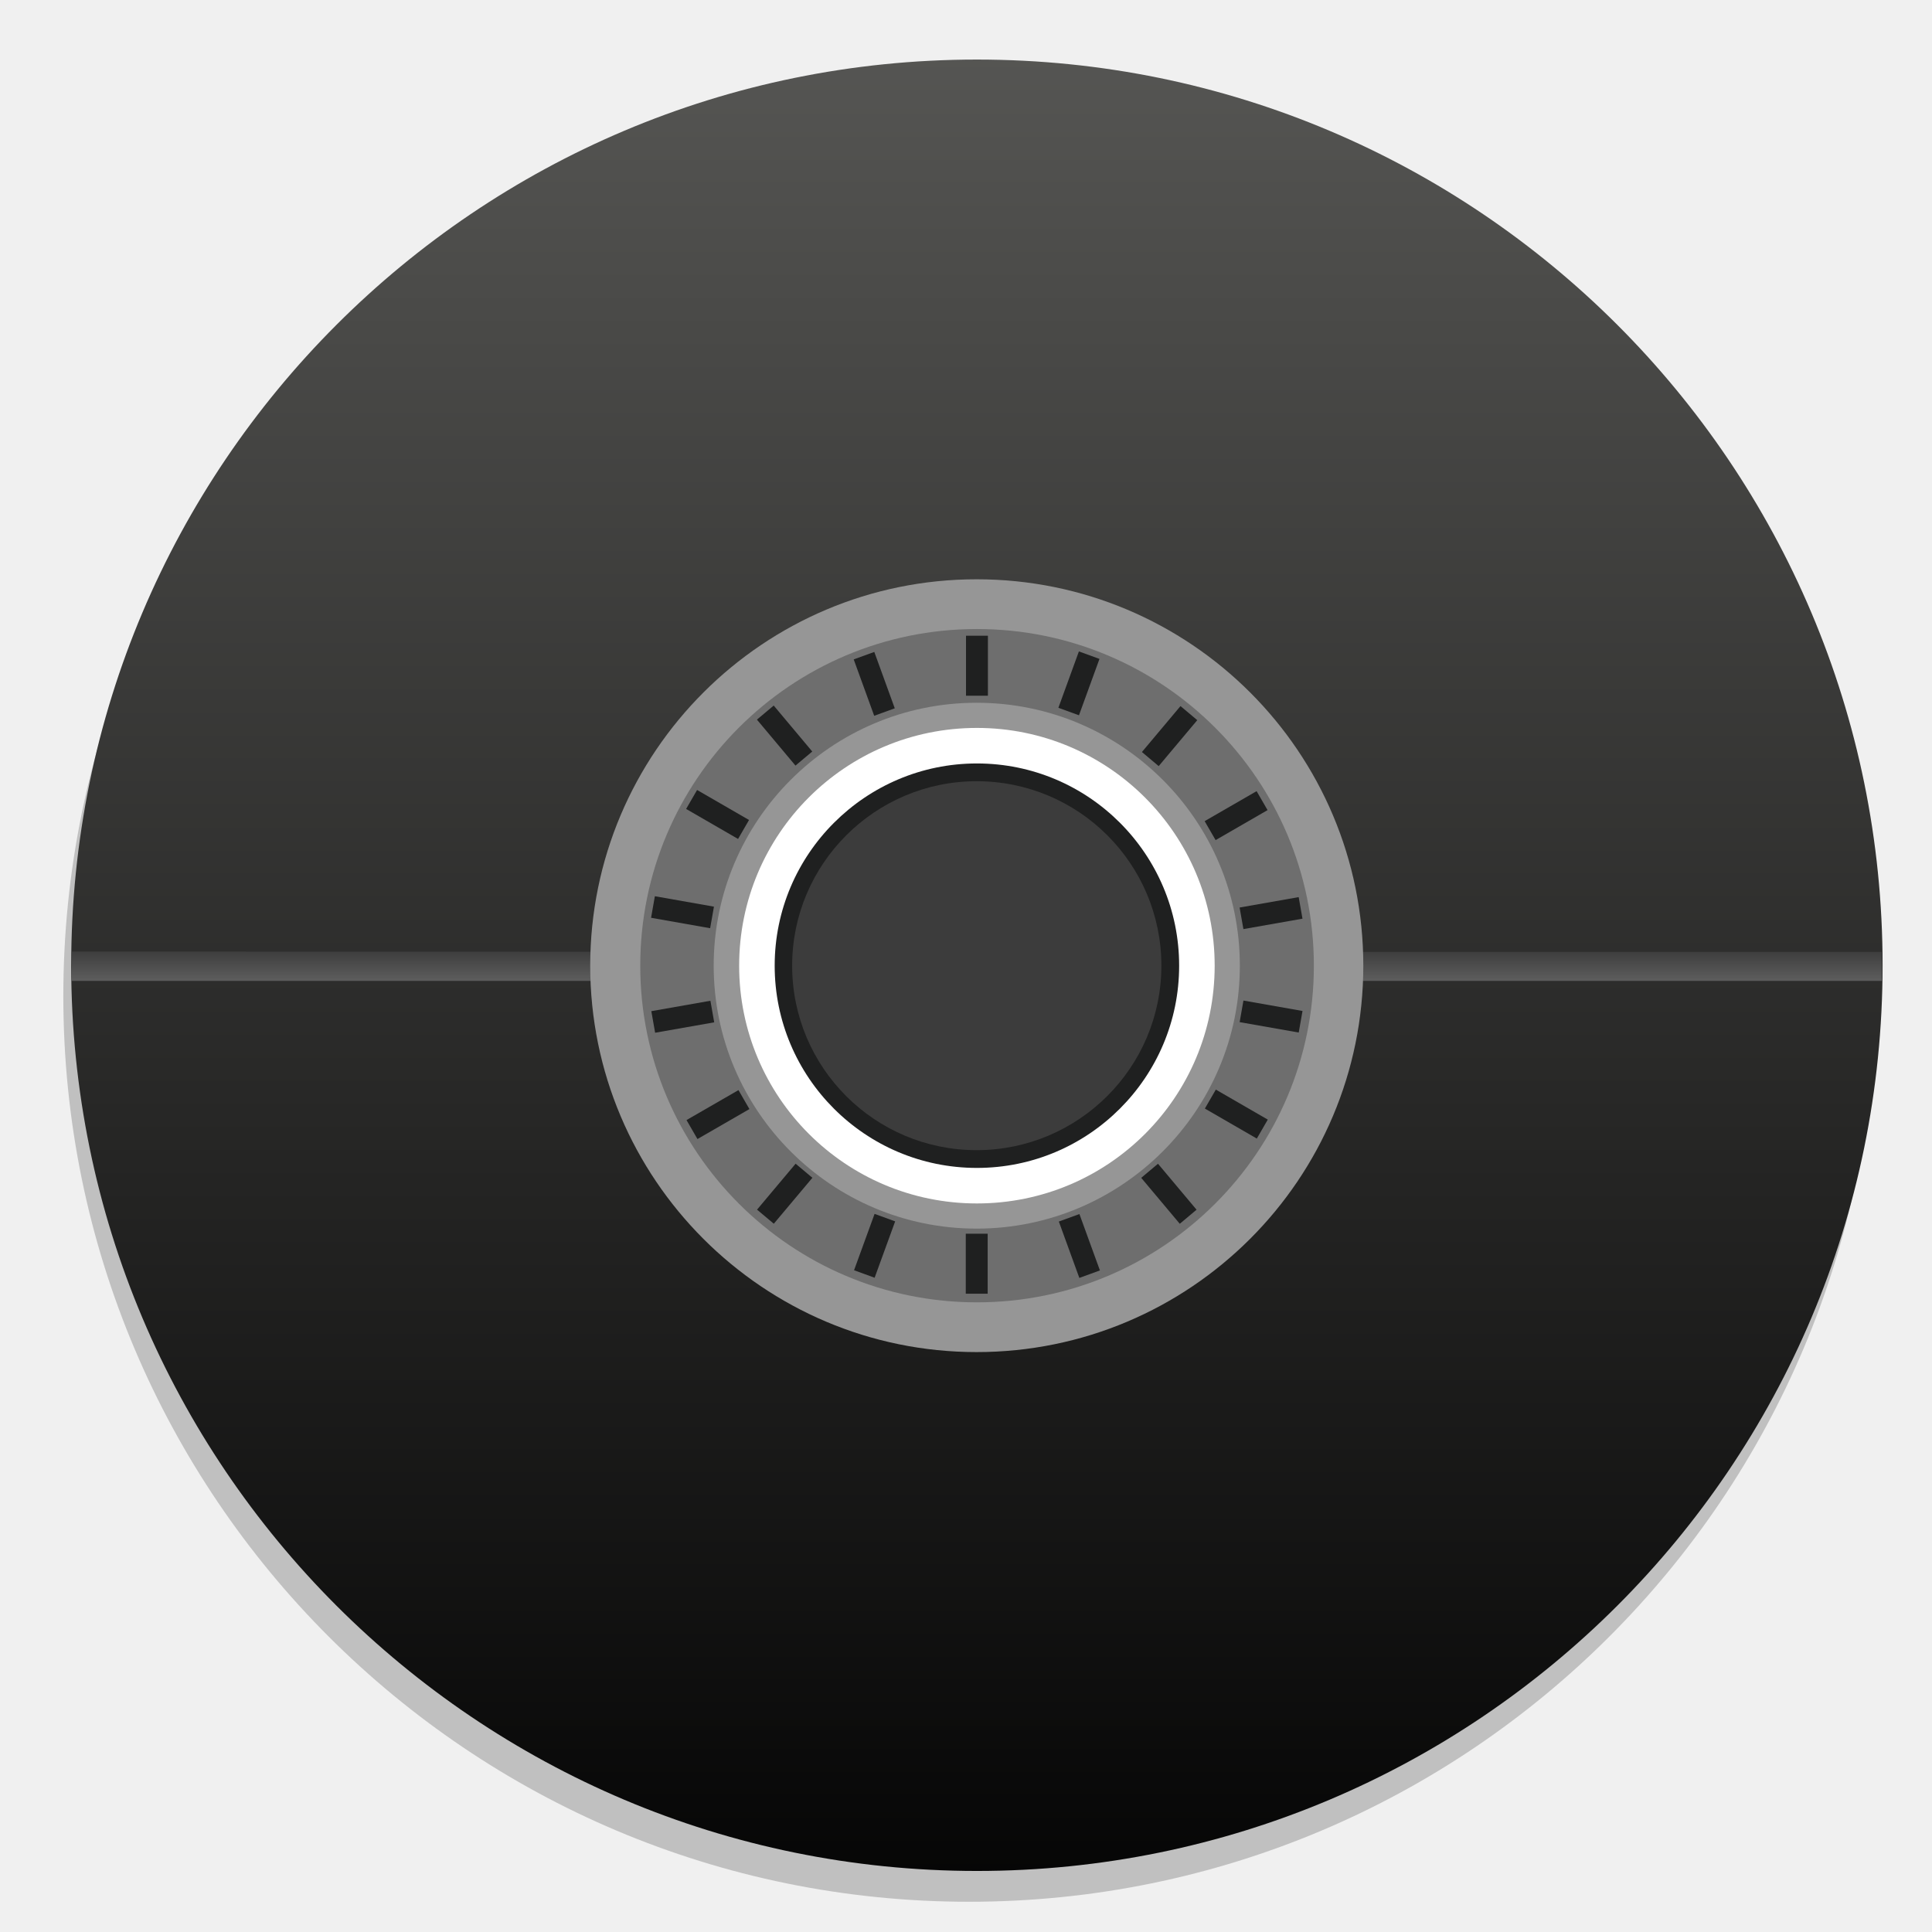
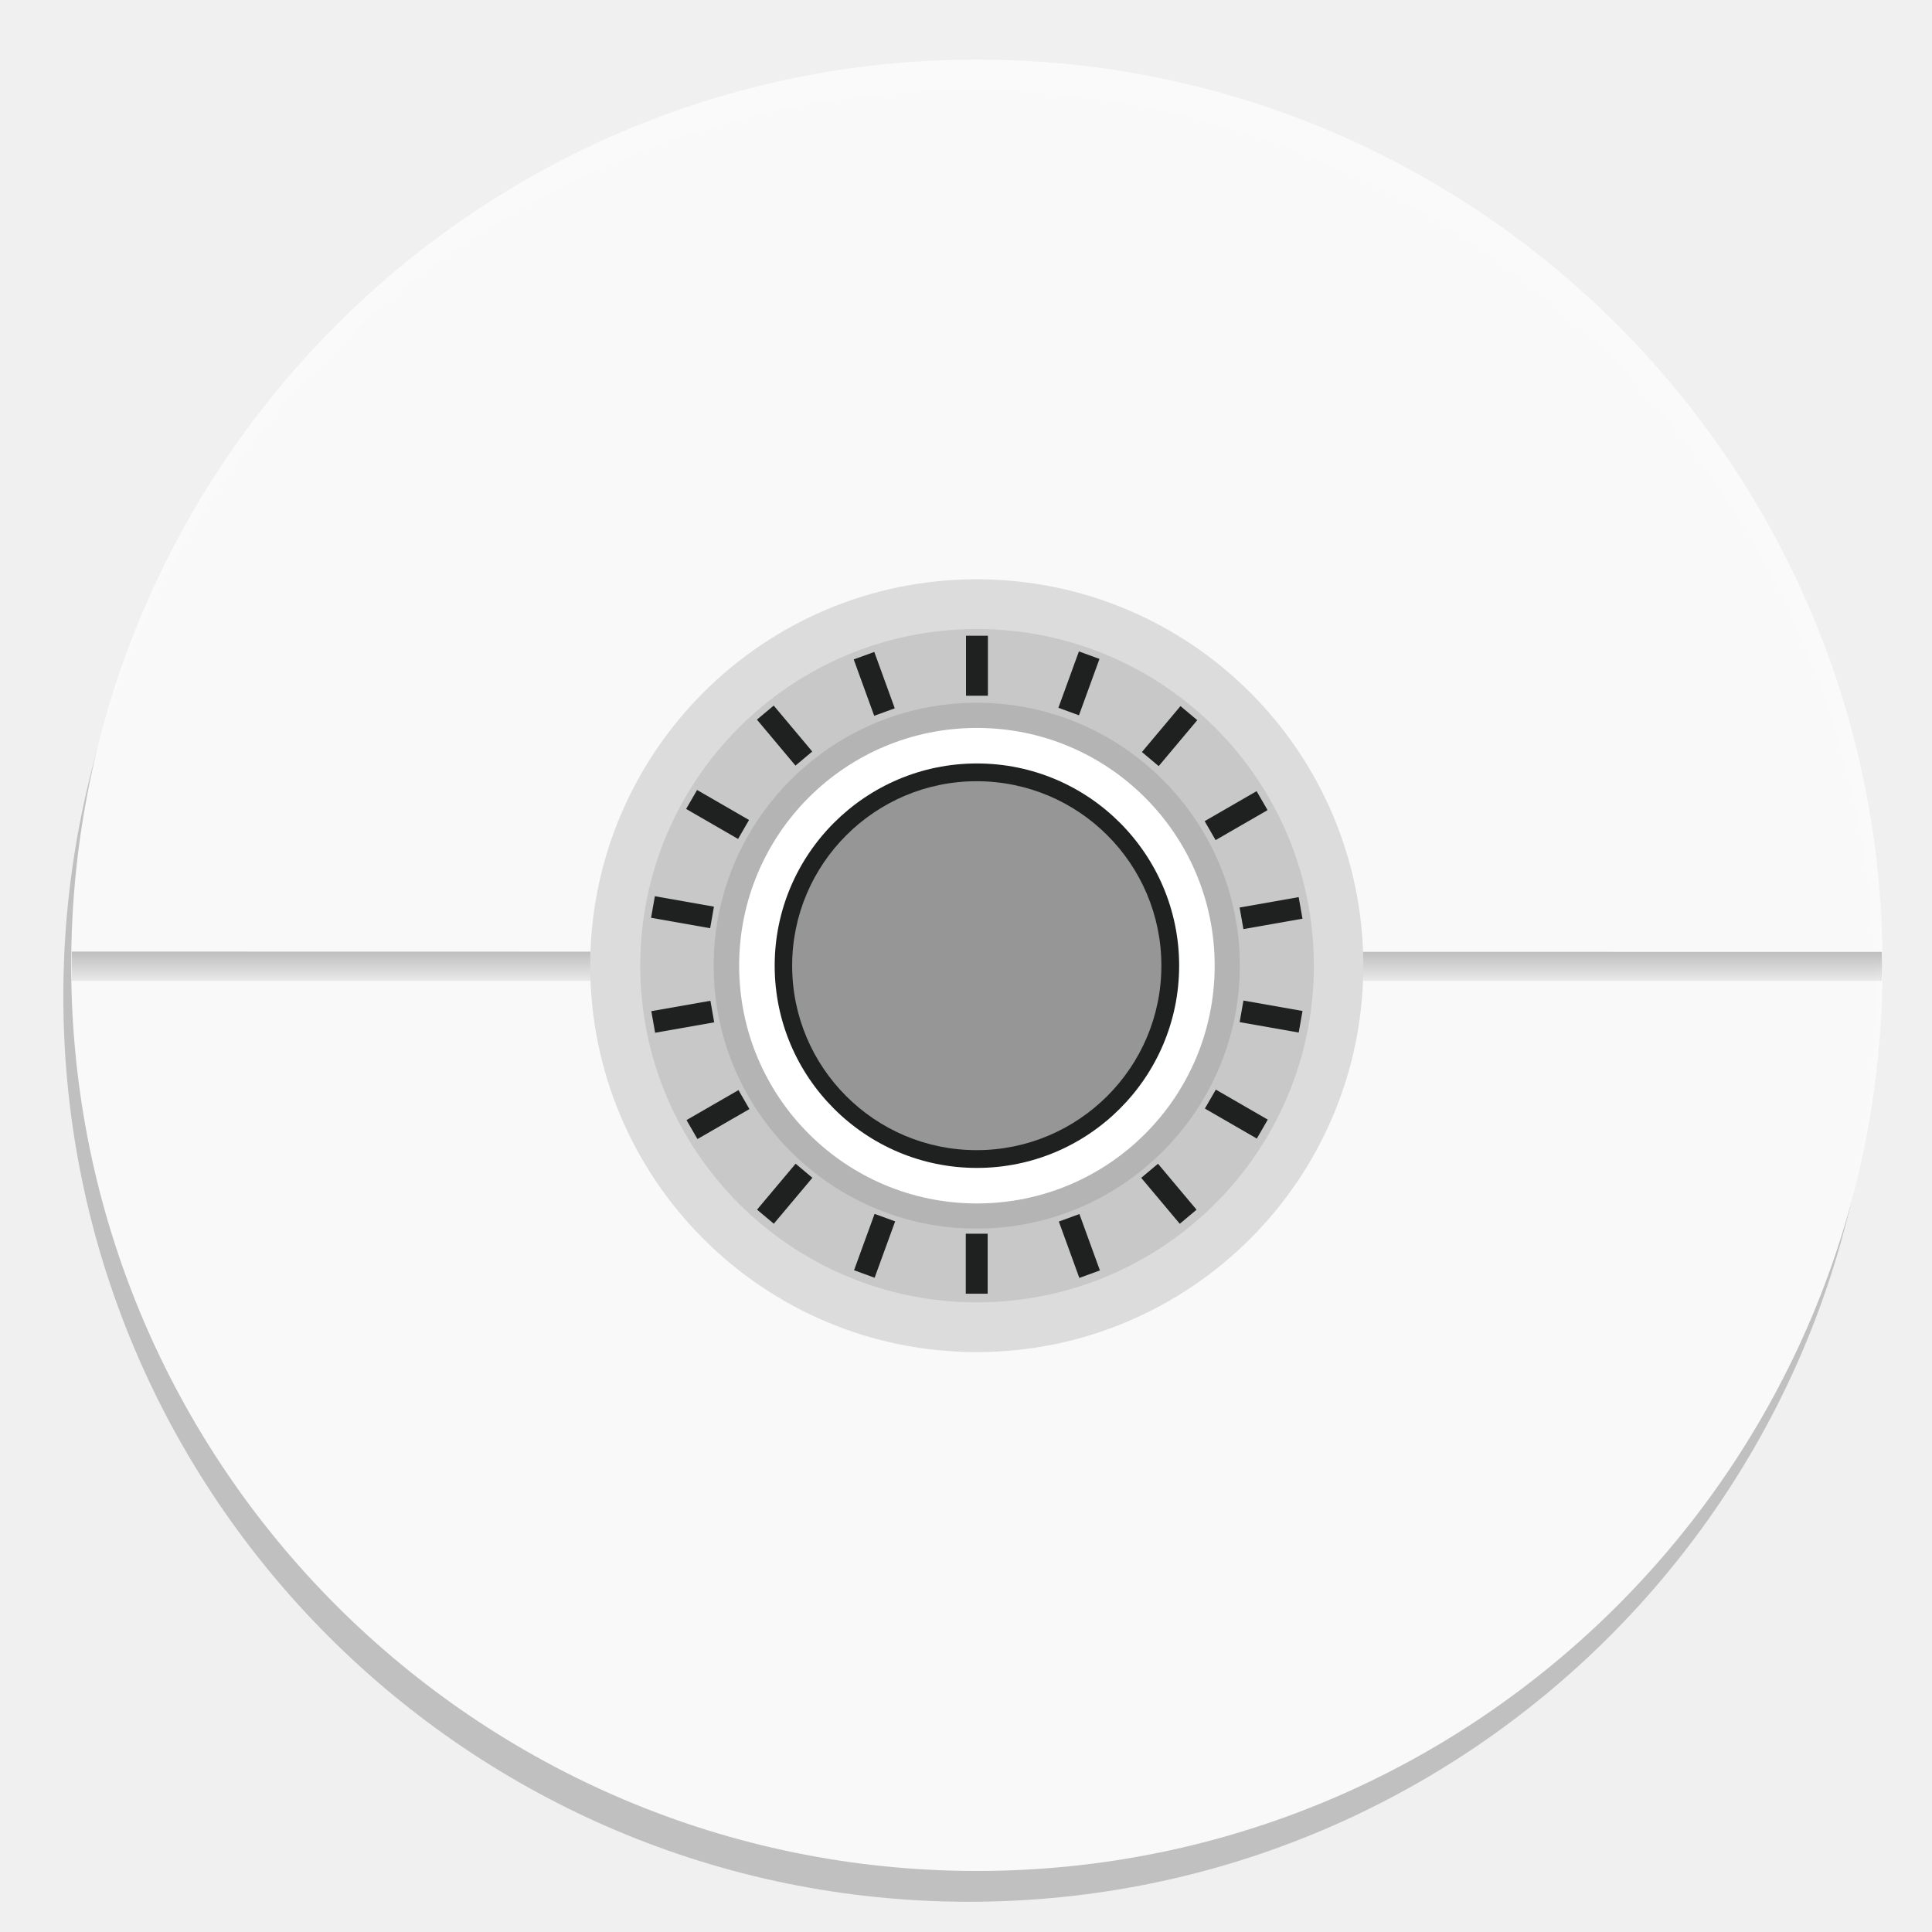
<svg xmlns="http://www.w3.org/2000/svg" width="64" height="64" version="1.1" viewBox="0 0 16.933 16.933">
  <defs>
-     <linearGradient id="b" x1="-6.147" x2="-6.147" y1="-159.56" y2="-102.47" gradientTransform="matrix(.53033 0 0 .53033 11.604 352.06)" gradientUnits="userSpaceOnUse">
-       <stop stop-color="#969692" offset="0" />
-       <stop offset="1" />
-     </linearGradient>
-     <linearGradient id="a" x1="8.764" x2="8.764" y1="287.18" y2="287.64" gradientTransform="matrix(1.0097 0 0 .9527 .013297 14.751)" gradientUnits="userSpaceOnUse">
-       <stop stop-color="#3c3c3c" offset="0" />
-       <stop stop-color="#969696" offset="1" />
+     <linearGradient id="linearGradient1005" x1="8.531" x2="8.531" y1="8.342" y2="8.634" gradientUnits="userSpaceOnUse">
+       <stop stop-color="#969696" offset="0" />
+       <stop stop-color="#e6e6e6" stop-opacity=".902" offset="1" />
    </linearGradient>
  </defs>
-   <g transform="translate(0 -280.07)">
-     <g>
-       <circle cx="-330.35" cy="-48.312" r="0" fill="#5e4aa6" stroke-width=".265" />
-       <circle cx="8.493" cy="288.8" r="7.938" opacity=".2" stroke-width=".14" />
-       <circle cx="8.562" cy="288.53" r="7.938" fill="url(#b)" stroke-width=".14" />
-       <ellipse cx="-39.434" cy="286.51" r=".905" fill="#5e4aa6" fill-rule="evenodd" stroke-width=".265" />
-       <path d="m0.629 288.41c4.359e-5 0.091-1.6347e-4 0.168-7.6747e-4 0.257h15.866c2e-3 -0.086 0.002-0.165-7.78e-4 -0.254z" fill="url(#a)" opacity=".6" style="paint-order:normal" />
+   <circle cx="-330.35" cy="-328.38" r="0" fill="#5e4aa6" stroke-width=".265" />
+   <circle cx="8.493" cy="8.73" r="7.938" opacity=".2" stroke-width=".14" />
+   <circle cx="8.562" cy="8.46" r="7.938" fill="#fafafa" fill-opacity=".98" stroke-width=".14" />
+   <path d="m0.629 8.34c4.359e-5 0.091-1.6347e-4 0.168-7.6747e-4 0.257h15.866c2e-3 -0.086 0.002-0.165-7.78e-4 -0.254z" fill="url(#linearGradient1005)" opacity=".6" style="paint-order:normal" />
+   <g transform="matrix(2.5951,0,0,2.5951,-15.728,-739.47)">
+     <g stroke-width=".08">
+       <path class="st3" d="m8.054 288.21c0 0.72 0.584 1.305 1.305 1.305 0.721 0 1.306-0.584 1.306-1.305 0-0.721-0.584-1.305-1.306-1.305-0.72 0-1.305 0.584-1.305 1.305z" fill="#dcdcdc" />
+       <path class="st4" d="m8.223 288.21c0 0.628 0.51 1.137 1.137 1.137 0.628 0 1.138-0.509 1.138-1.137 0-0.628-0.51-1.137-1.138-1.137-0.628 0-1.137 0.509-1.137 1.137z" fill="#c8c8c8" />
+       <path class="st3" d="m8.471 288.21c0 0.49 0.398 0.888 0.888 0.888s0.889-0.398 0.889-0.888c0-0.49-0.398-0.888-0.889-0.888-0.49 0-0.888 0.398-0.888 0.888z" fill="#b4b4b4" />
    </g>
-     <g transform="matrix(2.5951 0 0 2.5951 -15.728 -459.4)">
-       <g stroke-width=".08">
-         <path class="st3" d="m8.054 288.21c0 0.72 0.584 1.305 1.305 1.305 0.721 0 1.306-0.584 1.306-1.305 0-0.721-0.584-1.305-1.306-1.305-0.72 0-1.305 0.584-1.305 1.305z" fill="#969696" />
-         <path class="st4" d="m8.223 288.21c0 0.628 0.51 1.137 1.137 1.137 0.628 0 1.138-0.509 1.138-1.137 0-0.628-0.51-1.137-1.138-1.137-0.628 0-1.137 0.509-1.137 1.137z" fill="#6e6e6e" />
-         <path class="st3" d="m8.471 288.21c0 0.49 0.398 0.888 0.888 0.888 0.49 0 0.889-0.398 0.889-0.888 0-0.49-0.398-0.888-0.889-0.888-0.49 0-0.888 0.398-0.888 0.888z" fill="#969696" />
-       </g>
-       <g stroke-width=".08">
-         <path class="st5" d="m8.557 288.21c0 0.444 0.36 0.803 0.803 0.803 0.444 0 0.803-0.359 0.803-0.803 0-0.444-0.36-0.803-0.803-0.803-0.444 0-0.803 0.359-0.803 0.803z" fill="#fff" />
-         <path class="st6" d="m8.677 288.21c0 0.377 0.306 0.683 0.683 0.683 0.377 0 0.683-0.306 0.683-0.683 0-0.377-0.306-0.683-0.683-0.683-0.376 0-0.683 0.306-0.683 0.683z" fill="#1f2020" />
-         <path class="st7" d="m8.736 288.21c0 0.344 0.279 0.623 0.623 0.623 0.344 0 0.624-0.279 0.624-0.623 0-0.344-0.279-0.623-0.624-0.623-0.343 0-0.623 0.279-0.623 0.623z" fill="#3c3c3c" />
-       </g>
-       <g transform="matrix(.080397 0 0 .080397 -16.961 263.84)">
-         <rect class="st6" x="326.93" y="289.26" width=".92" height="2.52" fill="#1f2020" />
-       </g>
-       <g transform="matrix(.080397 0 0 .080397 -16.961 263.84)">
-         <rect class="st6" transform="rotate(-70.001 331.67 291.27)" x="330.42" y="290.81" width="2.52" height=".92" fill="#1f2020" />
-       </g>
-       <g transform="matrix(.080397 0 0 .080397 -16.961 263.84)">
-         <rect class="st6" transform="matrix(.643 -.7659 .7659 .643 -104.98 361.71)" x="334.2" y="293" width="2.52" height=".92" fill="#1f2020" />
-       </g>
-       <g transform="matrix(.080397 0 0 .080397 -16.961 263.84)">
-         <rect class="st6" transform="matrix(.8661 -.4999 .4999 .8661 -103.07 208.86)" x="337.01" y="296.34" width="2.52" height=".92" fill="#1f2020" />
-       </g>
-       <g transform="matrix(.080397 0 0 .080397 -16.961 263.84)">
-         <rect class="st6" transform="matrix(.9848 -.1736 .1736 .9848 -47.088 63.568)" x="338.5" y="300.44" width="2.52" height=".92" fill="#1f2020" />
-       </g>
-       <g transform="matrix(.080397 0 0 .080397 -16.961 263.84)">
-         <rect class="st6" transform="matrix(.1736 -.9848 .9848 .1736 -19.857 586.86)" x="339.3" y="304" width=".92" height="2.52" fill="#1f2020" />
-       </g>
-       <g transform="matrix(.080397 0 0 .080397 -16.961 263.84)">
-         <rect class="st6" transform="matrix(.5003 -.8659 .8659 .5003 -98.826 447.49)" x="337.81" y="308.1" width=".92" height="2.52" fill="#1f2020" />
-       </g>
-       <g transform="matrix(.080397 0 0 .080397 -16.961 263.84)">
-         <rect class="st6" transform="matrix(.766 -.6428 .6428 .766 -122.52 288.8)" x="335" y="311.45" width=".92" height="2.52" fill="#1f2020" />
-       </g>
-       <g transform="matrix(.080397 0 0 .080397 -16.961 263.84)">
-         <rect class="st6" transform="matrix(.9398 -.3418 .3418 .9398 -87.65 132.33)" x="331.22" y="313.63" width=".92" height="2.52" fill="#1f2020" />
-       </g>
-       <g transform="matrix(.080397 0 0 .080397 -16.961 263.84)">
-         <rect class="st6" x="326.92" y="314.38" width=".92" height="2.52" fill="#1f2020" />
-       </g>
-       <g transform="matrix(.080397 0 0 .080397 -16.961 263.84)">
-         <rect class="st6" transform="matrix(.3423 -.9396 .9396 .3423 -83.365 510.68)" x="321.83" y="314.42" width="2.52" height=".92" fill="#1f2020" />
-       </g>
-       <g transform="matrix(.080397 0 0 .080397 -16.961 263.84)">
-         <rect class="st6" transform="matrix(.6431 -.7658 .7658 .6431 -125.5 356.13)" x="318.05" y="312.24" width="2.52" height=".92" fill="#1f2020" />
-       </g>
-       <g transform="matrix(.080397 0 0 .080397 -16.961 263.84)">
-         <rect class="st6" transform="matrix(.8663 -.4996 .4996 .8663 -112.23 199.5)" x="315.24" y="308.9" width="2.52" height=".92" fill="#1f2020" />
-       </g>
-       <g transform="matrix(.080397 0 0 .080397 -16.961 263.84)">
-         <rect class="st6" transform="matrix(.9849 -.1734 .1734 .9849 -48.154 59.238)" x="313.75" y="304.8" width="2.52" height=".92" fill="#1f2020" />
-       </g>
-       <g transform="matrix(.080397 0 0 .080397 -16.961 263.84)">
-         <rect class="st6" transform="matrix(.1739 -.9848 .9848 .1739 -36.086 558.77)" x="314.55" y="299.64" width=".92" height="2.52" fill="#1f2020" />
-       </g>
-       <g transform="matrix(.080397 0 0 .080397 -16.961 263.84)">
-         <rect class="st6" transform="matrix(.5002 -.8659 .8659 .5002 -98.815 422.38)" x="316.05" y="295.53" width=".92" height="2.52" fill="#1f2020" />
-       </g>
-       <g transform="matrix(.080397 0 0 .080397 -16.961 263.84)">
-         <rect class="st6" transform="matrix(.7663 -.6425 .6425 .7663 -113.92 273.74)" x="318.85" y="292.19" width=".92" height="2.52" fill="#1f2020" />
-       </g>
-       <g transform="matrix(.080397 0 0 .080397 -16.961 263.84)">
-         <rect class="st6" transform="matrix(.9399 -.3414 .3414 .9399 -80.037 127.82)" x="322.63" y="290.01" width=".92" height="2.52" fill="#1f2020" />
-       </g>
+     <g stroke-width=".08">
+       <path class="st5" d="m8.557 288.21c0 0.444 0.36 0.803 0.803 0.803 0.444 0 0.803-0.359 0.803-0.803 0-0.444-0.36-0.803-0.803-0.803-0.444 0-0.803 0.359-0.803 0.803z" fill="#fff" />
+       <path class="st6" d="m8.677 288.21c0 0.377 0.306 0.683 0.683 0.683s0.683-0.306 0.683-0.683c0-0.377-0.306-0.683-0.683-0.683-0.376 0-0.683 0.306-0.683 0.683z" fill="#1f2020" />
+       <path class="st7" d="m8.736 288.21c0 0.344 0.279 0.623 0.623 0.623s0.624-0.279 0.624-0.623c0-0.344-0.279-0.623-0.624-0.623-0.343 0-0.623 0.279-0.623 0.623z" fill="#969696" />
+     </g>
+     <g transform="matrix(.080397 0 0 .080397 -16.961 263.84)">
+       <rect class="st6" x="326.93" y="289.26" width=".92" height="2.52" fill="#1f2020" />
+     </g>
+     <g transform="matrix(.080397 0 0 .080397 -16.961 263.84)">
+       <rect class="st6" transform="rotate(-70.001,331.67,291.27)" x="330.42" y="290.81" width="2.52" height=".92" fill="#1f2020" />
+     </g>
+     <g transform="matrix(.080397 0 0 .080397 -16.961 263.84)">
+       <rect class="st6" transform="matrix(.643 -.7659 .7659 .643 -104.98 361.71)" x="334.2" y="293" width="2.52" height=".92" fill="#1f2020" />
+     </g>
+     <g transform="matrix(.080397 0 0 .080397 -16.961 263.84)">
+       <rect class="st6" transform="matrix(.8661 -.4999 .4999 .8661 -103.07 208.86)" x="337.01" y="296.34" width="2.52" height=".92" fill="#1f2020" />
+     </g>
+     <g transform="matrix(.080397 0 0 .080397 -16.961 263.84)">
+       <rect class="st6" transform="matrix(.9848 -.1736 .1736 .9848 -47.088 63.568)" x="338.5" y="300.44" width="2.52" height=".92" fill="#1f2020" />
+     </g>
+     <g transform="matrix(.080397 0 0 .080397 -16.961 263.84)">
+       <rect class="st6" transform="matrix(.1736 -.9848 .9848 .1736 -19.857 586.86)" x="339.3" y="304" width=".92" height="2.52" fill="#1f2020" />
+     </g>
+     <g transform="matrix(.080397 0 0 .080397 -16.961 263.84)">
+       <rect class="st6" transform="matrix(.5003 -.8659 .8659 .5003 -98.826 447.49)" x="337.81" y="308.1" width=".92" height="2.52" fill="#1f2020" />
+     </g>
+     <g transform="matrix(.080397 0 0 .080397 -16.961 263.84)">
+       <rect class="st6" transform="matrix(.766 -.6428 .6428 .766 -122.52 288.8)" x="335" y="311.45" width=".92" height="2.52" fill="#1f2020" />
+     </g>
+     <g transform="matrix(.080397 0 0 .080397 -16.961 263.84)">
+       <rect class="st6" transform="matrix(.9398 -.3418 .3418 .9398 -87.65 132.33)" x="331.22" y="313.63" width=".92" height="2.52" fill="#1f2020" />
+     </g>
+     <g transform="matrix(.080397 0 0 .080397 -16.961 263.84)">
+       <rect class="st6" x="326.92" y="314.38" width=".92" height="2.52" fill="#1f2020" />
+     </g>
+     <g transform="matrix(.080397 0 0 .080397 -16.961 263.84)">
+       <rect class="st6" transform="matrix(.3423 -.9396 .9396 .3423 -83.365 510.68)" x="321.83" y="314.42" width="2.52" height=".92" fill="#1f2020" />
+     </g>
+     <g transform="matrix(.080397 0 0 .080397 -16.961 263.84)">
+       <rect class="st6" transform="matrix(.6431 -.7658 .7658 .6431 -125.5 356.13)" x="318.05" y="312.24" width="2.52" height=".92" fill="#1f2020" />
+     </g>
+     <g transform="matrix(.080397 0 0 .080397 -16.961 263.84)">
+       <rect class="st6" transform="matrix(.8663 -.4996 .4996 .8663 -112.23 199.5)" x="315.24" y="308.9" width="2.52" height=".92" fill="#1f2020" />
+     </g>
+     <g transform="matrix(.080397 0 0 .080397 -16.961 263.84)">
+       <rect class="st6" transform="matrix(.9849 -.1734 .1734 .9849 -48.154 59.238)" x="313.75" y="304.8" width="2.52" height=".92" fill="#1f2020" />
+     </g>
+     <g transform="matrix(.080397 0 0 .080397 -16.961 263.84)">
+       <rect class="st6" transform="matrix(.1739 -.9848 .9848 .1739 -36.086 558.77)" x="314.55" y="299.64" width=".92" height="2.52" fill="#1f2020" />
+     </g>
+     <g transform="matrix(.080397 0 0 .080397 -16.961 263.84)">
+       <rect class="st6" transform="matrix(.5002 -.8659 .8659 .5002 -98.815 422.38)" x="316.05" y="295.53" width=".92" height="2.52" fill="#1f2020" />
+     </g>
+     <g transform="matrix(.080397 0 0 .080397 -16.961 263.84)">
+       <rect class="st6" transform="matrix(.7663 -.6425 .6425 .7663 -113.92 273.74)" x="318.85" y="292.19" width=".92" height="2.52" fill="#1f2020" />
+     </g>
+     <g transform="matrix(.080397 0 0 .080397 -16.961 263.84)">
+       <rect class="st6" transform="matrix(.9399 -.3414 .3414 .9399 -80.037 127.82)" x="322.63" y="290.01" width=".92" height="2.52" fill="#1f2020" />
    </g>
  </g>
</svg>
